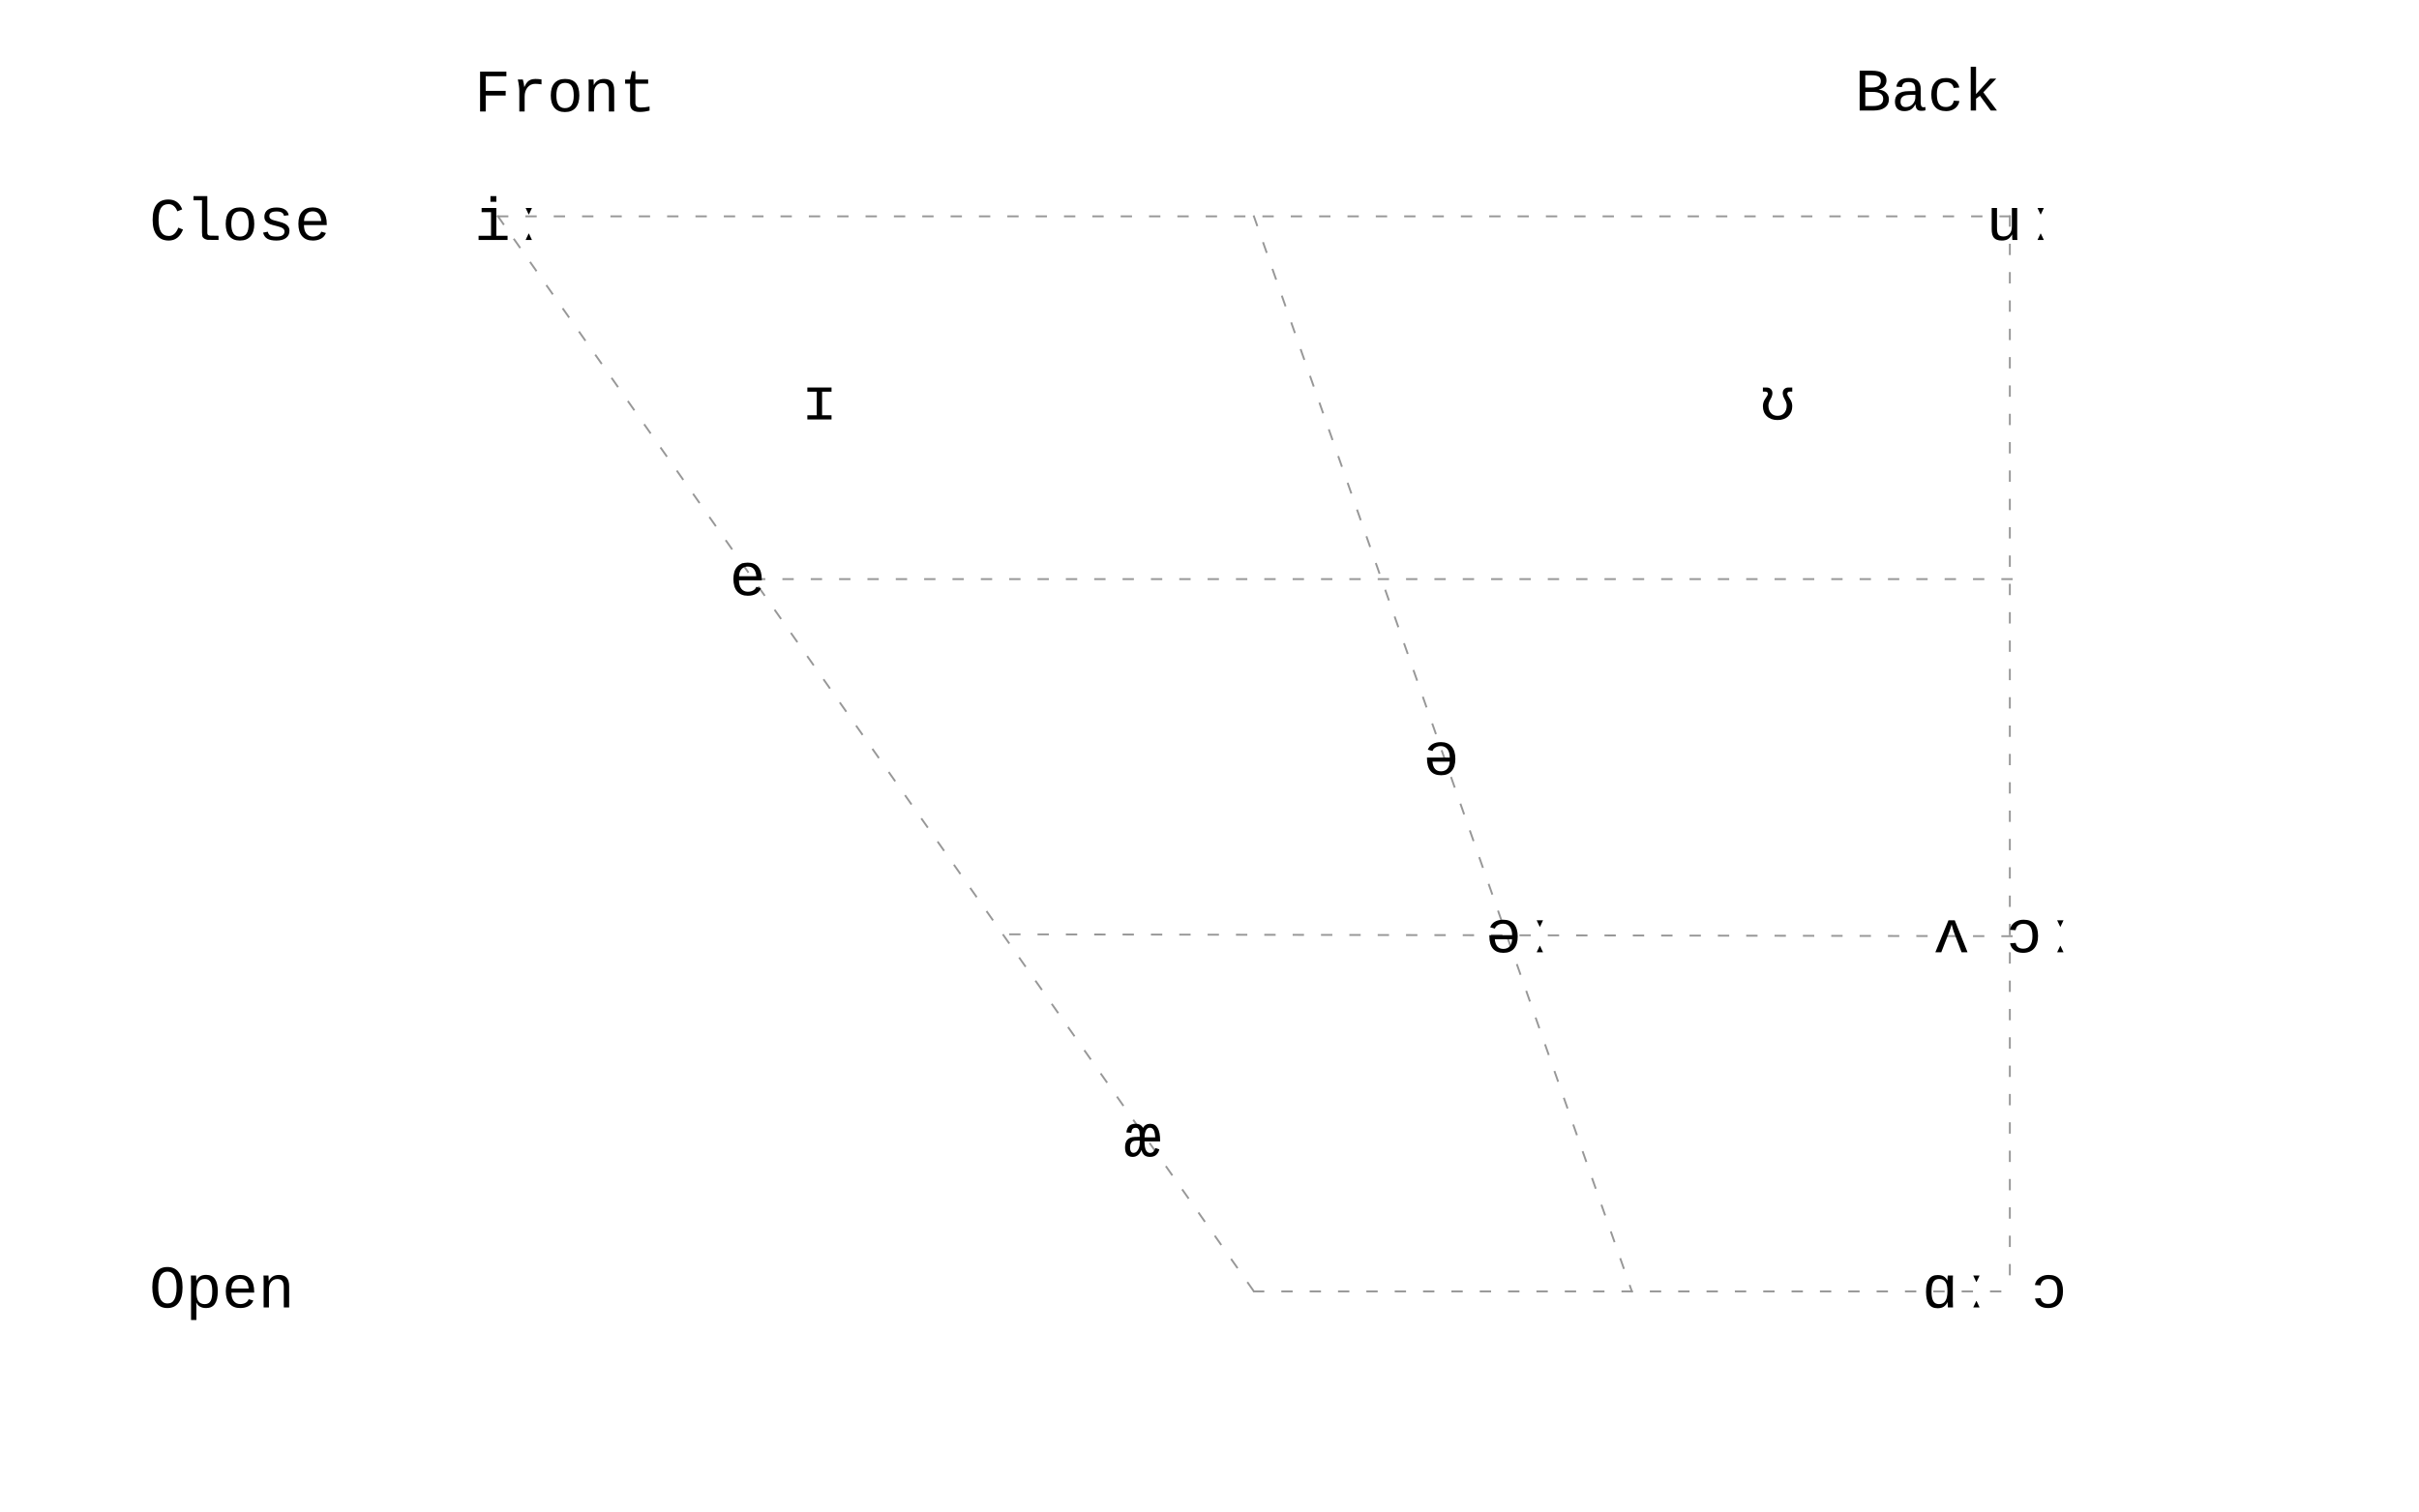
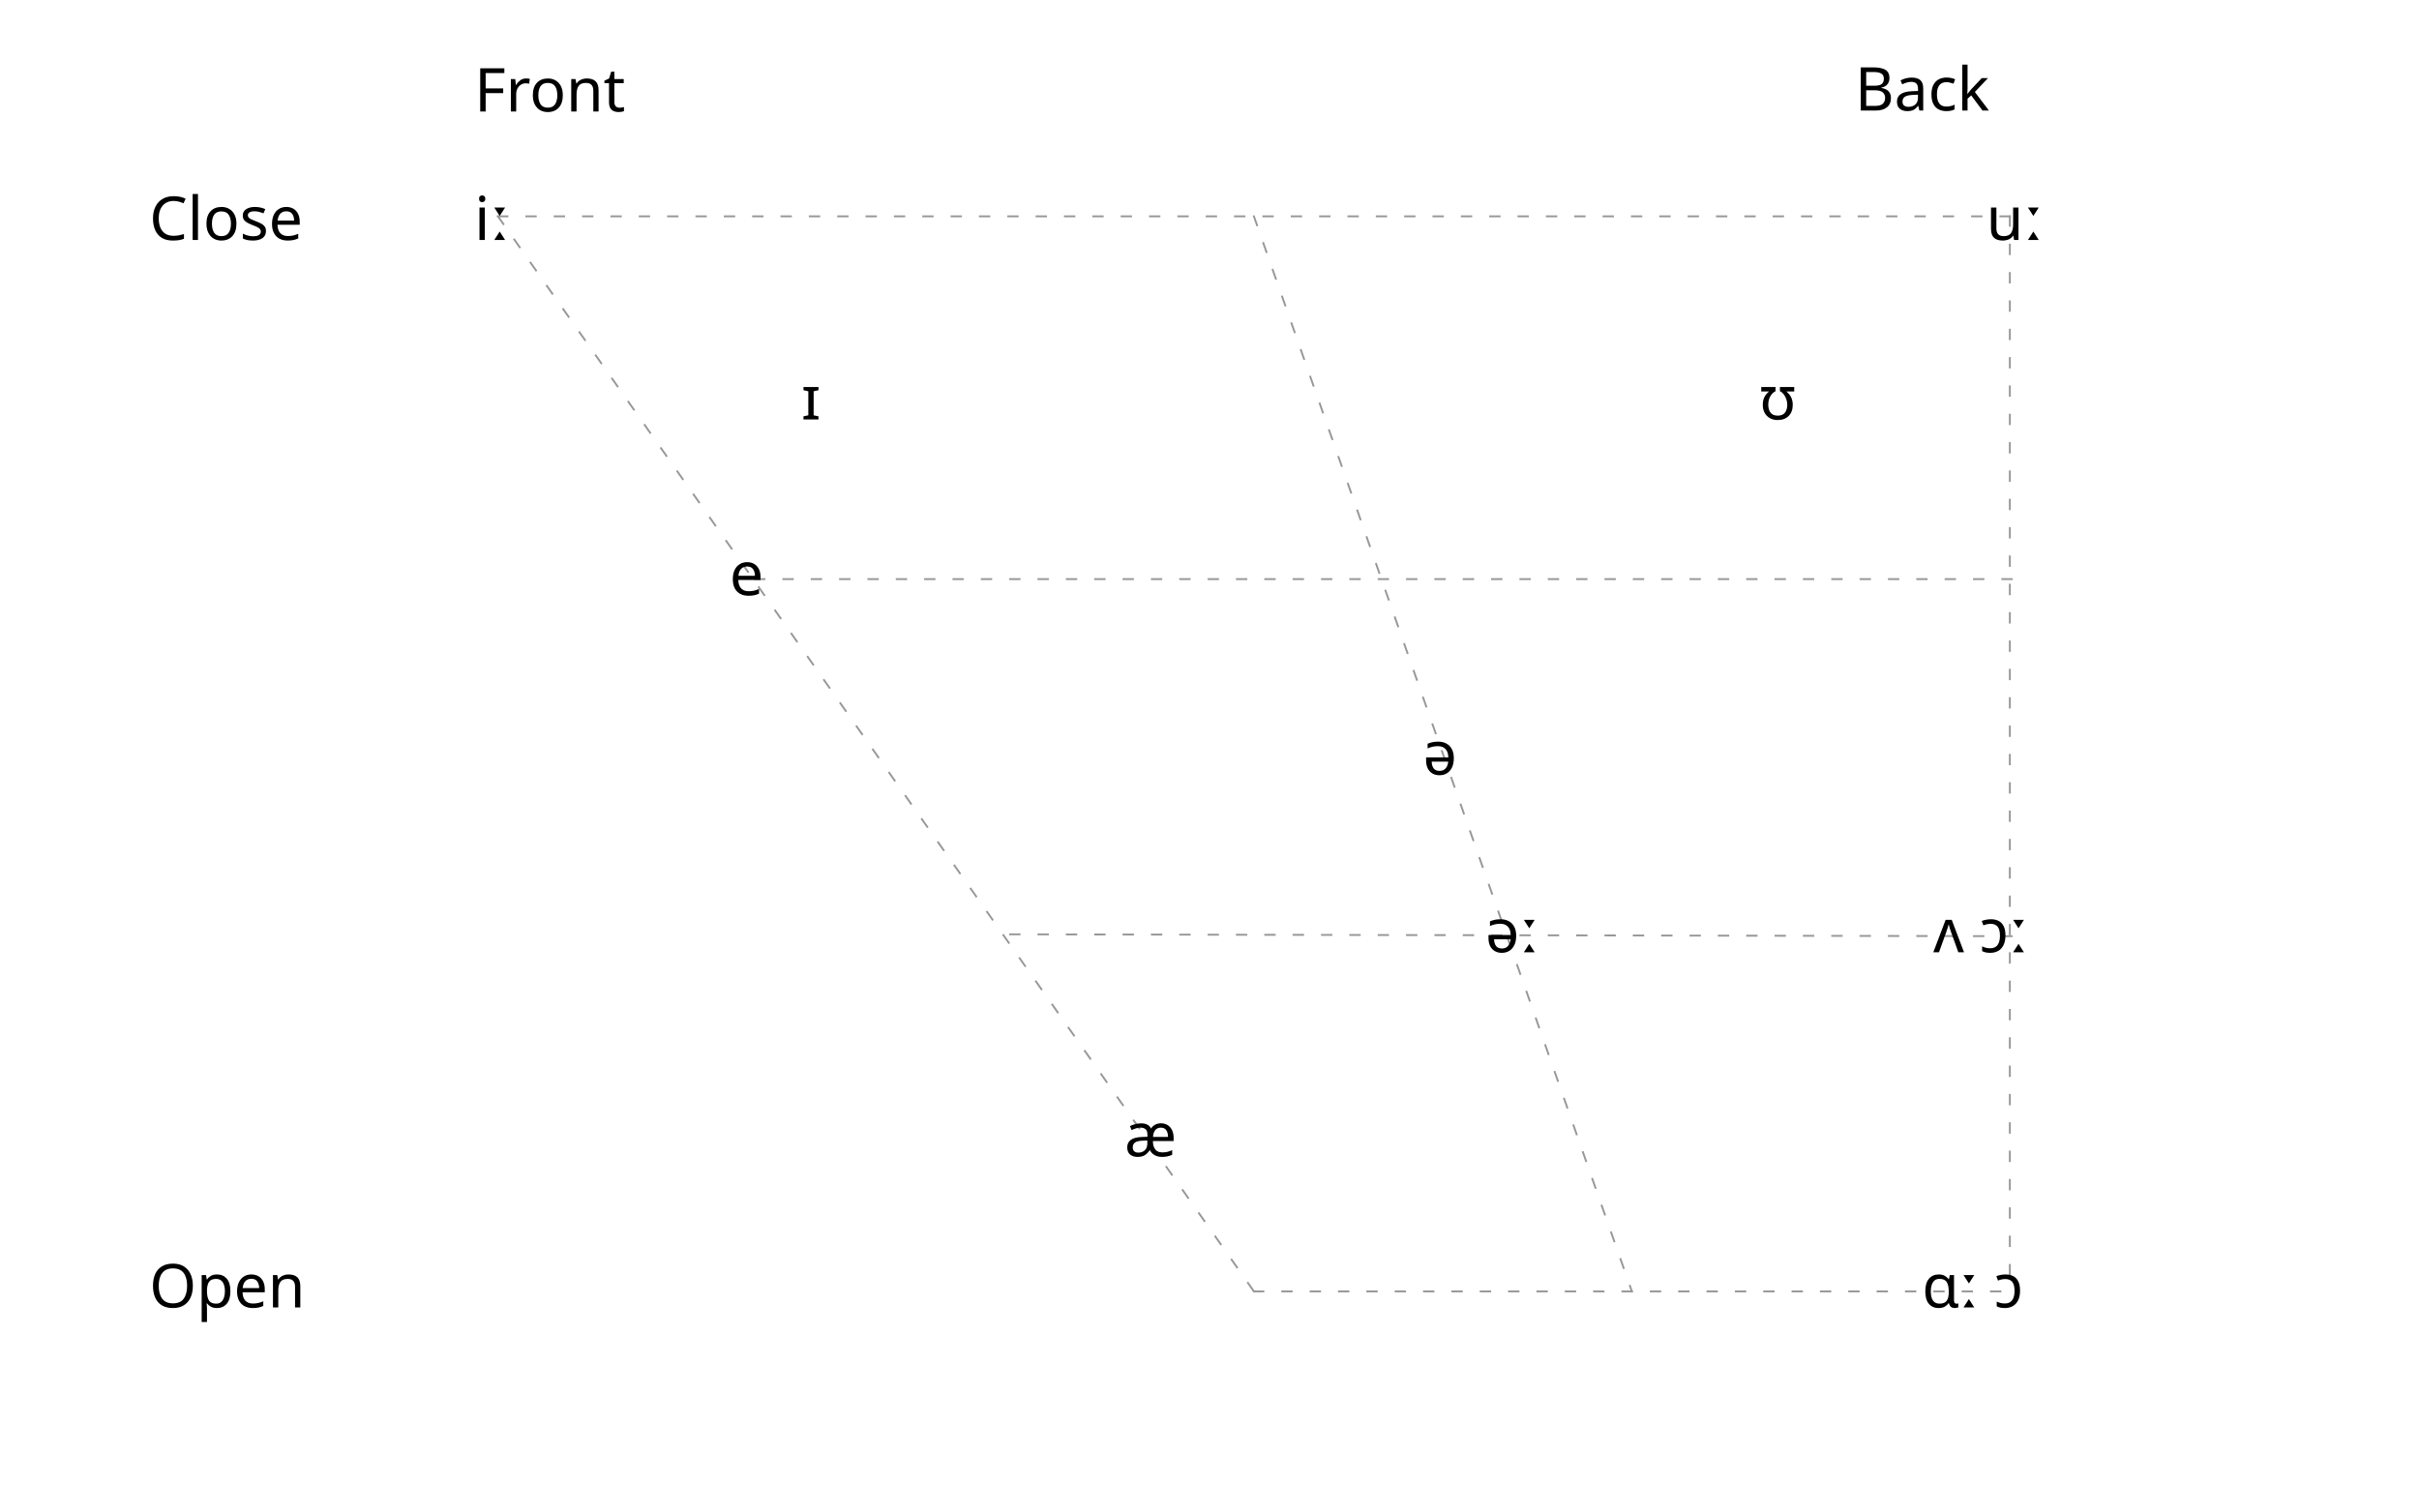
<svg xmlns="http://www.w3.org/2000/svg" width="1280px" height="800px" viewBox="0 0 1280 800" version="1.1">
  <g id="Page-1" stroke="none" stroke-width="1" fill="none" fill-rule="evenodd">
    <g id="Vowels-Positions-Copy">
      <rect id="Rectangle" x="0" y="0" width="1280" height="800" />
-       <text id="ɪ" font-family="CourierNewPSMT, Courier New" font-size="32" font-weight="normal" fill="#000000">
+       <text id="ɪ" font-family="Tahoma" font-size="32" font-weight="normal" fill="#000000">
        <tspan x="424" y="222">ɪ</tspan>
      </text>
-       <text id="ʊ" font-family="CourierNewPSMT, Courier New" font-size="32" font-weight="normal" fill="#000000">
+       <text id="ʊ" font-family="Tahoma" font-size="32" font-weight="normal" fill="#000000">
        <tspan x="931" y="222">ʊ</tspan>
      </text>
      <g id="Group" transform="translate(263, 114)" stroke="#979797" stroke-dasharray="5,10" stroke-linecap="square">
        <line x1="0.5" y1="0.5" x2="800.5" y2="0.5" id="Line" />
        <line x1="400.5" y1="569.5" x2="800.5" y2="569.5" id="Line-Copy" />
        <line x1="800.5" y1="0.5" x2="800.5" y2="569.5" id="Line-4" />
        <line x1="801.5" y1="192.5" x2="133.5" y2="192.5" id="Line-5" />
        <line x1="801.5" y1="381.5" x2="268.5" y2="380.5" id="Line-5-Copy" />
        <line x1="0.5" y1="0.5" x2="400.5" y2="569.5" id="Line-2" />
        <line x1="400.5" y1="0.5" x2="600.5" y2="569.5" id="Line-3" />
      </g>
-       <text id="iː" font-family="CourierNewPSMT, Courier New" font-size="32" font-weight="normal" fill="#000000">
+       <text id="iː" font-family="Tahoma" font-size="32" font-weight="normal" fill="#000000">
        <tspan x="251" y="127">iː</tspan>
      </text>
-       <text id="e" font-family="CourierNewPSMT, Courier New" font-size="32" font-weight="normal" fill="#000000">
+       <text id="e" font-family="Tahoma" font-size="32" font-weight="normal" fill="#000000">
        <tspan x="386" y="315">e</tspan>
      </text>
-       <text id="æ" font-family="CourierNewPSMT, Courier New" font-size="32" font-weight="normal" fill="#000000">
+       <text id="æ" font-family="Tahoma" font-size="32" font-weight="normal" fill="#000000">
        <tspan x="595" y="612">æ</tspan>
      </text>
-       <text id="ə" font-family="CourierNewPSMT, Courier New" font-size="32" font-weight="normal" fill="#000000">
+       <text id="ə" font-family="Tahoma" font-size="32" font-weight="normal" fill="#000000">
        <tspan x="753" y="410">ə</tspan>
      </text>
-       <text id="əː" font-family="CourierNewPSMT, Courier New" font-size="32" font-weight="normal" fill="#000000">
+       <text id="əː" font-family="Tahoma" font-size="32" font-weight="normal" fill="#000000">
        <tspan x="786" y="504">əː</tspan>
      </text>
-       <text id="ʌ-ɔː" font-family="CourierNewPSMT, Courier New" font-size="32" font-weight="normal" fill="#000000">
+       <text id="ʌ-ɔː" font-family="Tahoma" font-size="32" font-weight="normal" fill="#000000">
        <tspan x="1023" y="504">ʌ ɔː</tspan>
      </text>
-       <text id="ɑː-ɔ" font-family="CourierNewPSMT, Courier New" font-size="32" font-weight="normal" fill="#000000">
+       <text id="ɑː-ɔ" font-family="Tahoma" font-size="32" font-weight="normal" fill="#000000">
        <tspan x="1017" y="692">ɑː ɔ</tspan>
      </text>
-       <text id="uː" font-family="CourierNewPSMT, Courier New" font-size="32" font-weight="normal" fill="#000000">
+       <text id="uː" font-family="Tahoma" font-size="32" font-weight="normal" fill="#000000">
        <tspan x="1051" y="127">uː</tspan>
      </text>
-       <text id="Front" font-family="CourierNewPSMT, Courier New" font-size="32" font-weight="normal" fill="#000000">
+       <text id="Front" font-family="Tahoma" font-size="32" font-weight="normal" fill="#000000">
        <tspan x="251" y="59">Front</tspan>
      </text>
-       <text id="Close" font-family="CourierNewPSMT, Courier New" font-size="32" font-weight="normal" fill="#000000">
+       <text id="Close" font-family="Tahoma" font-size="32" font-weight="normal" fill="#000000">
        <tspan x="79" y="127">Close</tspan>
      </text>
-       <text id="Open" font-family="CourierNewPSMT, Courier New" font-size="32" font-weight="normal" fill="#000000">
+       <text id="Open" font-family="Tahoma" font-size="32" font-weight="normal" fill="#000000">
        <tspan x="79" y="692">Open</tspan>
      </text>
-       <text id="Back" font-family="CourierNewPSMT, Courier New" font-size="32" font-weight="normal" fill="#000000">
+       <text id="Back" font-family="Tahoma" font-size="32" font-weight="normal" fill="#000000">
        <tspan x="981.5" y="58.5">Back</tspan>
      </text>
    </g>
  </g>
</svg>
